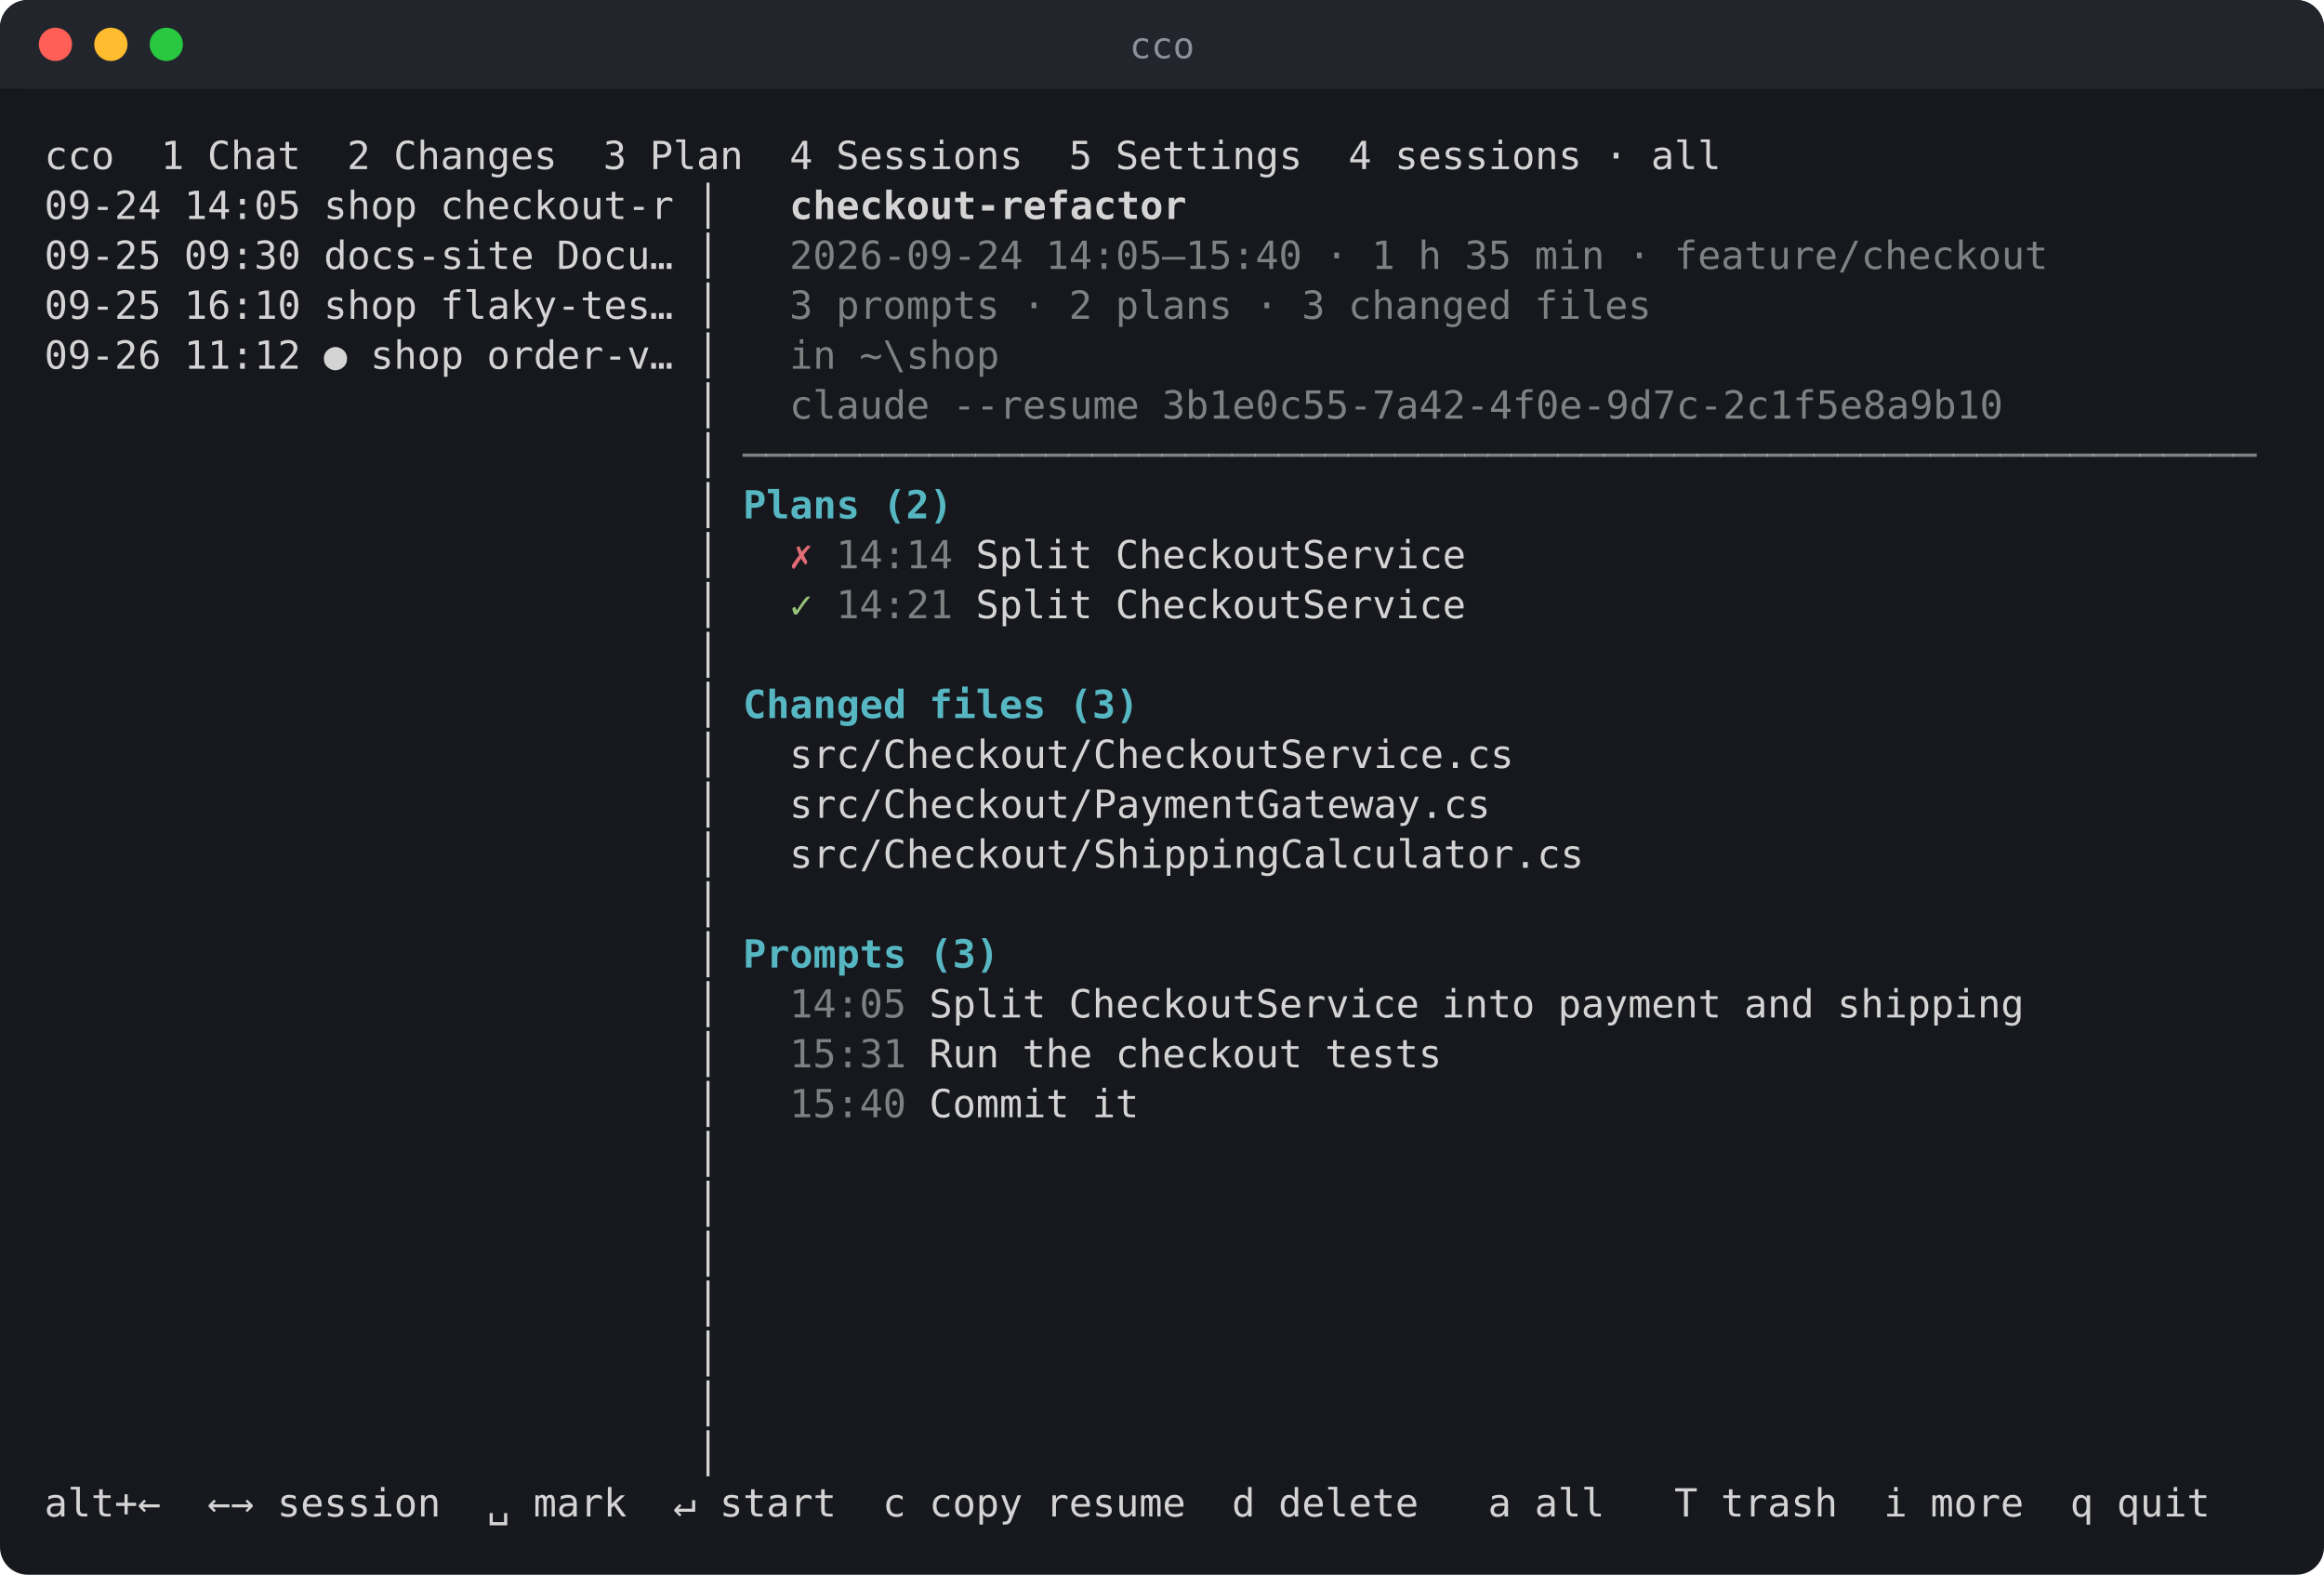
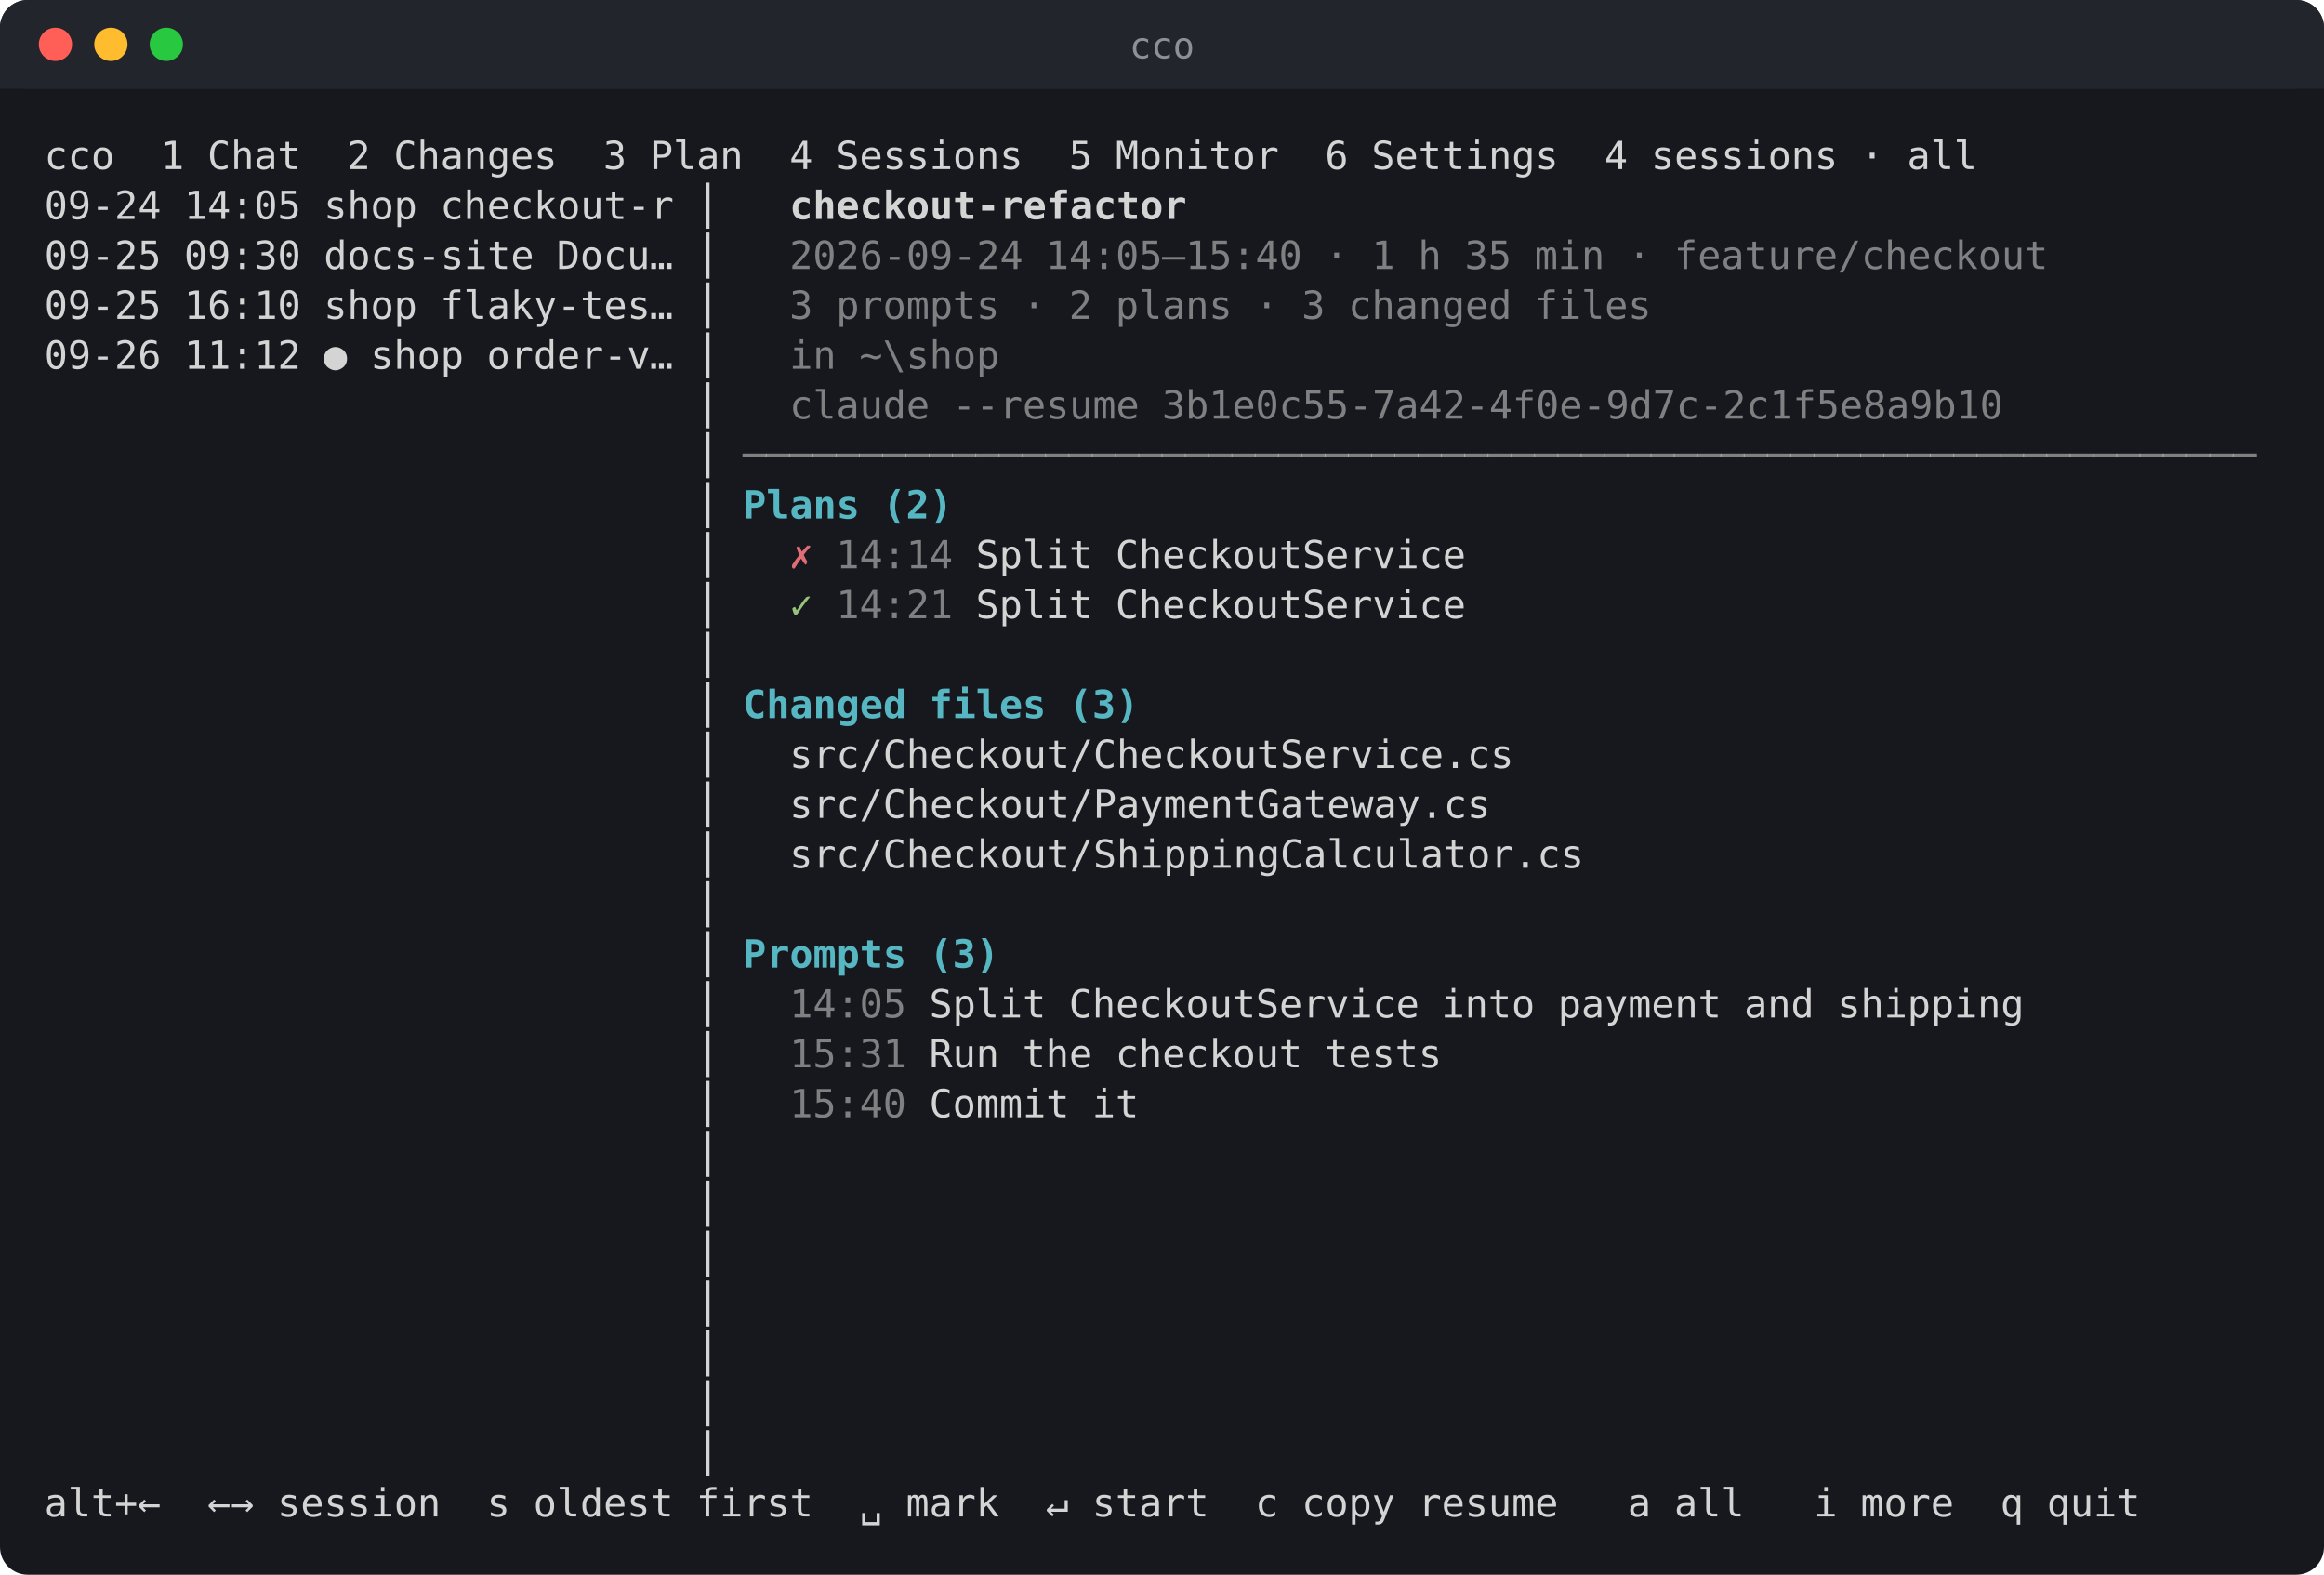
<svg xmlns="http://www.w3.org/2000/svg" width="838.4" height="568" viewBox="0 0 838.4 568" font-family="'Cascadia Mono', 'SF Mono', Menlo, Consolas, 'DejaVu Sans Mono', monospace" font-size="14">
  <rect width="838.4" height="568" rx="10" fill="#16181d" />
  <rect width="838.4" height="32" rx="10" fill="#22252c" />
  <rect y="22" width="838.4" height="10" fill="#22252c" />
  <circle cx="20" cy="16" r="6" fill="#ff5f57" />
  <circle cx="40" cy="16" r="6" fill="#febc2e" />
  <circle cx="60" cy="16" r="6" fill="#28c840" />
  <text x="419.2" y="21" fill="#8b919a" font-size="13" text-anchor="middle">cco</text>
  <g transform="translate(16 48)">
    <text x="0.0" y="13" fill="#d4d4d4" textLength="25.2" lengthAdjust="spacingAndGlyphs">cco</text>
    <text x="42.0" y="13" fill="#d4d4d4" textLength="8.4" lengthAdjust="spacingAndGlyphs">1</text>
    <text x="58.8" y="13" fill="#d4d4d4" textLength="33.6" lengthAdjust="spacingAndGlyphs">Chat</text>
    <text x="109.2" y="13" fill="#d4d4d4" textLength="8.4" lengthAdjust="spacingAndGlyphs">2</text>
    <text x="126.0" y="13" fill="#d4d4d4" textLength="58.8" lengthAdjust="spacingAndGlyphs">Changes</text>
    <text x="201.6" y="13" fill="#d4d4d4" textLength="8.4" lengthAdjust="spacingAndGlyphs">3</text>
    <text x="218.4" y="13" fill="#d4d4d4" textLength="33.6" lengthAdjust="spacingAndGlyphs">Plan</text>
    <text x="268.8" y="13" fill="#d4d4d4" textLength="8.4" lengthAdjust="spacingAndGlyphs">4</text>
    <text x="285.6" y="13" fill="#d4d4d4" textLength="67.2" lengthAdjust="spacingAndGlyphs">Sessions</text>
    <text x="369.6" y="13" fill="#d4d4d4" textLength="8.4" lengthAdjust="spacingAndGlyphs">5</text>
-     <text x="386.4" y="13" fill="#d4d4d4" textLength="67.2" lengthAdjust="spacingAndGlyphs">Settings</text>
-     <text x="470.4" y="13" fill="#d4d4d4" textLength="8.4" lengthAdjust="spacingAndGlyphs">4</text>
-     <text x="487.2" y="13" fill="#d4d4d4" textLength="67.2" lengthAdjust="spacingAndGlyphs">sessions</text>
-     <text x="562.8" y="13" fill="#d4d4d4" textLength="8.4" lengthAdjust="spacingAndGlyphs">·</text>
-     <text x="579.6" y="13" fill="#d4d4d4" textLength="25.2" lengthAdjust="spacingAndGlyphs">all</text>
+     <text x="386.4" y="13" fill="#d4d4d4" textLength="58.8" lengthAdjust="spacingAndGlyphs">Monitor</text>
+     <text x="462.0" y="13" fill="#d4d4d4" textLength="8.4" lengthAdjust="spacingAndGlyphs">6</text>
+     <text x="478.8" y="13" fill="#d4d4d4" textLength="67.2" lengthAdjust="spacingAndGlyphs">Settings</text>
+     <text x="562.8" y="13" fill="#d4d4d4" textLength="8.4" lengthAdjust="spacingAndGlyphs">4</text>
+     <text x="579.6" y="13" fill="#d4d4d4" textLength="67.2" lengthAdjust="spacingAndGlyphs">sessions</text>
+     <text x="655.2" y="13" fill="#d4d4d4" textLength="8.4" lengthAdjust="spacingAndGlyphs">·</text>
+     <text x="672.0" y="13" fill="#d4d4d4" textLength="25.2" lengthAdjust="spacingAndGlyphs">all</text>
    <text x="0.0" y="31" fill="#d4d4d4" textLength="42.0" lengthAdjust="spacingAndGlyphs">09-24</text>
    <text x="50.4" y="31" fill="#d4d4d4" textLength="42.0" lengthAdjust="spacingAndGlyphs">14:05</text>
    <text x="100.8" y="31" fill="#d4d4d4" textLength="33.6" lengthAdjust="spacingAndGlyphs">shop</text>
    <text x="142.8" y="31" fill="#d4d4d4" textLength="84.0" lengthAdjust="spacingAndGlyphs">checkout-r</text>
    <text x="235.2" y="31" fill="#d4d4d4" textLength="8.4" lengthAdjust="spacingAndGlyphs">│</text>
    <text x="268.8" y="31" fill="#d4d4d4" textLength="142.8" lengthAdjust="spacingAndGlyphs" font-weight="bold">checkout-refactor</text>
    <text x="0.0" y="49" fill="#d4d4d4" textLength="42.0" lengthAdjust="spacingAndGlyphs">09-25</text>
    <text x="50.4" y="49" fill="#d4d4d4" textLength="42.0" lengthAdjust="spacingAndGlyphs">09:30</text>
    <text x="100.8" y="49" fill="#d4d4d4" textLength="75.6" lengthAdjust="spacingAndGlyphs">docs-site</text>
    <text x="184.8" y="49" fill="#d4d4d4" textLength="33.6" lengthAdjust="spacingAndGlyphs">Docu</text>
    <text x="218.4" y="49" fill="#d4d4d4" textLength="8.4" lengthAdjust="spacingAndGlyphs">…</text>
    <text x="235.2" y="49" fill="#d4d4d4" textLength="8.4" lengthAdjust="spacingAndGlyphs">│</text>
    <text x="268.8" y="49" fill="#d4d4d4" textLength="84.0" lengthAdjust="spacingAndGlyphs" fill-opacity="0.55">2026-09-24</text>
    <text x="361.2" y="49" fill="#d4d4d4" textLength="42.0" lengthAdjust="spacingAndGlyphs" fill-opacity="0.55">14:05</text>
    <text x="403.2" y="49" fill="#d4d4d4" textLength="8.4" lengthAdjust="spacingAndGlyphs" fill-opacity="0.55">–</text>
    <text x="411.6" y="49" fill="#d4d4d4" textLength="42.0" lengthAdjust="spacingAndGlyphs" fill-opacity="0.55">15:40</text>
    <text x="462.0" y="49" fill="#d4d4d4" textLength="8.4" lengthAdjust="spacingAndGlyphs" fill-opacity="0.55">·</text>
    <text x="478.8" y="49" fill="#d4d4d4" textLength="8.4" lengthAdjust="spacingAndGlyphs" fill-opacity="0.55">1</text>
    <text x="495.6" y="49" fill="#d4d4d4" textLength="8.4" lengthAdjust="spacingAndGlyphs" fill-opacity="0.55">h</text>
    <text x="512.4" y="49" fill="#d4d4d4" textLength="16.8" lengthAdjust="spacingAndGlyphs" fill-opacity="0.55">35</text>
    <text x="537.6" y="49" fill="#d4d4d4" textLength="25.2" lengthAdjust="spacingAndGlyphs" fill-opacity="0.55">min</text>
    <text x="571.2" y="49" fill="#d4d4d4" textLength="8.4" lengthAdjust="spacingAndGlyphs" fill-opacity="0.55">·</text>
    <text x="588.0" y="49" fill="#d4d4d4" textLength="134.4" lengthAdjust="spacingAndGlyphs" fill-opacity="0.55">feature/checkout</text>
    <text x="0.0" y="67" fill="#d4d4d4" textLength="42.0" lengthAdjust="spacingAndGlyphs">09-25</text>
    <text x="50.4" y="67" fill="#d4d4d4" textLength="42.0" lengthAdjust="spacingAndGlyphs">16:10</text>
    <text x="100.8" y="67" fill="#d4d4d4" textLength="33.6" lengthAdjust="spacingAndGlyphs">shop</text>
    <text x="142.8" y="67" fill="#d4d4d4" textLength="75.6" lengthAdjust="spacingAndGlyphs">flaky-tes</text>
    <text x="218.4" y="67" fill="#d4d4d4" textLength="8.4" lengthAdjust="spacingAndGlyphs">…</text>
    <text x="235.2" y="67" fill="#d4d4d4" textLength="8.4" lengthAdjust="spacingAndGlyphs">│</text>
    <text x="268.8" y="67" fill="#d4d4d4" textLength="8.4" lengthAdjust="spacingAndGlyphs" fill-opacity="0.55">3</text>
    <text x="285.6" y="67" fill="#d4d4d4" textLength="58.8" lengthAdjust="spacingAndGlyphs" fill-opacity="0.55">prompts</text>
    <text x="352.8" y="67" fill="#d4d4d4" textLength="8.4" lengthAdjust="spacingAndGlyphs" fill-opacity="0.55">·</text>
    <text x="369.6" y="67" fill="#d4d4d4" textLength="8.4" lengthAdjust="spacingAndGlyphs" fill-opacity="0.55">2</text>
    <text x="386.4" y="67" fill="#d4d4d4" textLength="42.0" lengthAdjust="spacingAndGlyphs" fill-opacity="0.55">plans</text>
    <text x="436.8" y="67" fill="#d4d4d4" textLength="8.4" lengthAdjust="spacingAndGlyphs" fill-opacity="0.55">·</text>
    <text x="453.6" y="67" fill="#d4d4d4" textLength="8.4" lengthAdjust="spacingAndGlyphs" fill-opacity="0.55">3</text>
    <text x="470.4" y="67" fill="#d4d4d4" textLength="58.8" lengthAdjust="spacingAndGlyphs" fill-opacity="0.55">changed</text>
    <text x="537.6" y="67" fill="#d4d4d4" textLength="42.0" lengthAdjust="spacingAndGlyphs" fill-opacity="0.55">files</text>
    <text x="0.0" y="85" fill="#d4d4d4" textLength="42.0" lengthAdjust="spacingAndGlyphs">09-26</text>
    <text x="50.4" y="85" fill="#d4d4d4" textLength="42.0" lengthAdjust="spacingAndGlyphs">11:12</text>
    <text x="100.8" y="85" fill="#d4d4d4" textLength="8.4" lengthAdjust="spacingAndGlyphs">●</text>
    <text x="117.6" y="85" fill="#d4d4d4" textLength="33.6" lengthAdjust="spacingAndGlyphs">shop</text>
    <text x="159.6" y="85" fill="#d4d4d4" textLength="58.8" lengthAdjust="spacingAndGlyphs">order-v</text>
    <text x="218.4" y="85" fill="#d4d4d4" textLength="8.4" lengthAdjust="spacingAndGlyphs">…</text>
    <text x="235.2" y="85" fill="#d4d4d4" textLength="8.4" lengthAdjust="spacingAndGlyphs">│</text>
    <text x="268.8" y="85" fill="#d4d4d4" textLength="16.8" lengthAdjust="spacingAndGlyphs" fill-opacity="0.55">in</text>
    <text x="294.0" y="85" fill="#d4d4d4" textLength="50.4" lengthAdjust="spacingAndGlyphs" fill-opacity="0.55">~\shop</text>
    <text x="235.2" y="103" fill="#d4d4d4" textLength="8.4" lengthAdjust="spacingAndGlyphs">│</text>
    <text x="268.8" y="103" fill="#d4d4d4" textLength="50.4" lengthAdjust="spacingAndGlyphs" fill-opacity="0.55">claude</text>
    <text x="327.6" y="103" fill="#d4d4d4" textLength="67.2" lengthAdjust="spacingAndGlyphs" fill-opacity="0.55">--resume</text>
    <text x="403.2" y="103" fill="#d4d4d4" textLength="302.4" lengthAdjust="spacingAndGlyphs" fill-opacity="0.55">3b1e0c55-7a42-4f0e-9d7c-2c1f5e8a9b10</text>
    <text x="235.2" y="121" fill="#d4d4d4" textLength="8.4" lengthAdjust="spacingAndGlyphs">│</text>
    <text x="252.0" y="121" fill="#d4d4d4" textLength="8.4" lengthAdjust="spacingAndGlyphs" fill-opacity="0.55">─</text>
    <text x="260.4" y="121" fill="#d4d4d4" textLength="8.4" lengthAdjust="spacingAndGlyphs" fill-opacity="0.55">─</text>
    <text x="268.8" y="121" fill="#d4d4d4" textLength="8.4" lengthAdjust="spacingAndGlyphs" fill-opacity="0.55">─</text>
    <text x="277.2" y="121" fill="#d4d4d4" textLength="8.4" lengthAdjust="spacingAndGlyphs" fill-opacity="0.55">─</text>
    <text x="285.6" y="121" fill="#d4d4d4" textLength="8.4" lengthAdjust="spacingAndGlyphs" fill-opacity="0.55">─</text>
    <text x="294.0" y="121" fill="#d4d4d4" textLength="8.4" lengthAdjust="spacingAndGlyphs" fill-opacity="0.55">─</text>
    <text x="302.4" y="121" fill="#d4d4d4" textLength="8.4" lengthAdjust="spacingAndGlyphs" fill-opacity="0.55">─</text>
    <text x="310.8" y="121" fill="#d4d4d4" textLength="8.4" lengthAdjust="spacingAndGlyphs" fill-opacity="0.55">─</text>
    <text x="319.2" y="121" fill="#d4d4d4" textLength="8.4" lengthAdjust="spacingAndGlyphs" fill-opacity="0.55">─</text>
    <text x="327.6" y="121" fill="#d4d4d4" textLength="8.4" lengthAdjust="spacingAndGlyphs" fill-opacity="0.55">─</text>
    <text x="336.0" y="121" fill="#d4d4d4" textLength="8.4" lengthAdjust="spacingAndGlyphs" fill-opacity="0.55">─</text>
    <text x="344.4" y="121" fill="#d4d4d4" textLength="8.4" lengthAdjust="spacingAndGlyphs" fill-opacity="0.55">─</text>
    <text x="352.8" y="121" fill="#d4d4d4" textLength="8.4" lengthAdjust="spacingAndGlyphs" fill-opacity="0.55">─</text>
    <text x="361.2" y="121" fill="#d4d4d4" textLength="8.4" lengthAdjust="spacingAndGlyphs" fill-opacity="0.55">─</text>
    <text x="369.6" y="121" fill="#d4d4d4" textLength="8.4" lengthAdjust="spacingAndGlyphs" fill-opacity="0.55">─</text>
    <text x="378.0" y="121" fill="#d4d4d4" textLength="8.4" lengthAdjust="spacingAndGlyphs" fill-opacity="0.55">─</text>
    <text x="386.4" y="121" fill="#d4d4d4" textLength="8.4" lengthAdjust="spacingAndGlyphs" fill-opacity="0.55">─</text>
    <text x="394.8" y="121" fill="#d4d4d4" textLength="8.4" lengthAdjust="spacingAndGlyphs" fill-opacity="0.55">─</text>
    <text x="403.2" y="121" fill="#d4d4d4" textLength="8.4" lengthAdjust="spacingAndGlyphs" fill-opacity="0.55">─</text>
    <text x="411.6" y="121" fill="#d4d4d4" textLength="8.4" lengthAdjust="spacingAndGlyphs" fill-opacity="0.55">─</text>
    <text x="420.0" y="121" fill="#d4d4d4" textLength="8.4" lengthAdjust="spacingAndGlyphs" fill-opacity="0.55">─</text>
    <text x="428.4" y="121" fill="#d4d4d4" textLength="8.4" lengthAdjust="spacingAndGlyphs" fill-opacity="0.55">─</text>
    <text x="436.8" y="121" fill="#d4d4d4" textLength="8.4" lengthAdjust="spacingAndGlyphs" fill-opacity="0.55">─</text>
    <text x="445.2" y="121" fill="#d4d4d4" textLength="8.4" lengthAdjust="spacingAndGlyphs" fill-opacity="0.55">─</text>
    <text x="453.6" y="121" fill="#d4d4d4" textLength="8.4" lengthAdjust="spacingAndGlyphs" fill-opacity="0.55">─</text>
    <text x="462.0" y="121" fill="#d4d4d4" textLength="8.4" lengthAdjust="spacingAndGlyphs" fill-opacity="0.55">─</text>
    <text x="470.4" y="121" fill="#d4d4d4" textLength="8.4" lengthAdjust="spacingAndGlyphs" fill-opacity="0.55">─</text>
    <text x="478.8" y="121" fill="#d4d4d4" textLength="8.4" lengthAdjust="spacingAndGlyphs" fill-opacity="0.55">─</text>
    <text x="487.2" y="121" fill="#d4d4d4" textLength="8.4" lengthAdjust="spacingAndGlyphs" fill-opacity="0.55">─</text>
    <text x="495.6" y="121" fill="#d4d4d4" textLength="8.4" lengthAdjust="spacingAndGlyphs" fill-opacity="0.55">─</text>
    <text x="504.0" y="121" fill="#d4d4d4" textLength="8.4" lengthAdjust="spacingAndGlyphs" fill-opacity="0.55">─</text>
    <text x="512.4" y="121" fill="#d4d4d4" textLength="8.4" lengthAdjust="spacingAndGlyphs" fill-opacity="0.55">─</text>
    <text x="520.8" y="121" fill="#d4d4d4" textLength="8.4" lengthAdjust="spacingAndGlyphs" fill-opacity="0.55">─</text>
    <text x="529.2" y="121" fill="#d4d4d4" textLength="8.4" lengthAdjust="spacingAndGlyphs" fill-opacity="0.55">─</text>
    <text x="537.6" y="121" fill="#d4d4d4" textLength="8.4" lengthAdjust="spacingAndGlyphs" fill-opacity="0.55">─</text>
    <text x="546.0" y="121" fill="#d4d4d4" textLength="8.4" lengthAdjust="spacingAndGlyphs" fill-opacity="0.55">─</text>
    <text x="554.4" y="121" fill="#d4d4d4" textLength="8.4" lengthAdjust="spacingAndGlyphs" fill-opacity="0.55">─</text>
    <text x="562.8" y="121" fill="#d4d4d4" textLength="8.4" lengthAdjust="spacingAndGlyphs" fill-opacity="0.55">─</text>
    <text x="571.2" y="121" fill="#d4d4d4" textLength="8.4" lengthAdjust="spacingAndGlyphs" fill-opacity="0.55">─</text>
    <text x="579.6" y="121" fill="#d4d4d4" textLength="8.4" lengthAdjust="spacingAndGlyphs" fill-opacity="0.55">─</text>
    <text x="588.0" y="121" fill="#d4d4d4" textLength="8.4" lengthAdjust="spacingAndGlyphs" fill-opacity="0.55">─</text>
    <text x="596.4" y="121" fill="#d4d4d4" textLength="8.4" lengthAdjust="spacingAndGlyphs" fill-opacity="0.55">─</text>
    <text x="604.8" y="121" fill="#d4d4d4" textLength="8.4" lengthAdjust="spacingAndGlyphs" fill-opacity="0.55">─</text>
    <text x="613.2" y="121" fill="#d4d4d4" textLength="8.4" lengthAdjust="spacingAndGlyphs" fill-opacity="0.55">─</text>
    <text x="621.6" y="121" fill="#d4d4d4" textLength="8.4" lengthAdjust="spacingAndGlyphs" fill-opacity="0.55">─</text>
    <text x="630.0" y="121" fill="#d4d4d4" textLength="8.4" lengthAdjust="spacingAndGlyphs" fill-opacity="0.55">─</text>
    <text x="638.4" y="121" fill="#d4d4d4" textLength="8.4" lengthAdjust="spacingAndGlyphs" fill-opacity="0.55">─</text>
    <text x="646.8" y="121" fill="#d4d4d4" textLength="8.4" lengthAdjust="spacingAndGlyphs" fill-opacity="0.55">─</text>
    <text x="655.2" y="121" fill="#d4d4d4" textLength="8.4" lengthAdjust="spacingAndGlyphs" fill-opacity="0.55">─</text>
    <text x="663.6" y="121" fill="#d4d4d4" textLength="8.4" lengthAdjust="spacingAndGlyphs" fill-opacity="0.55">─</text>
    <text x="672.0" y="121" fill="#d4d4d4" textLength="8.4" lengthAdjust="spacingAndGlyphs" fill-opacity="0.55">─</text>
    <text x="680.4" y="121" fill="#d4d4d4" textLength="8.4" lengthAdjust="spacingAndGlyphs" fill-opacity="0.55">─</text>
    <text x="688.8" y="121" fill="#d4d4d4" textLength="8.4" lengthAdjust="spacingAndGlyphs" fill-opacity="0.55">─</text>
    <text x="697.2" y="121" fill="#d4d4d4" textLength="8.4" lengthAdjust="spacingAndGlyphs" fill-opacity="0.55">─</text>
    <text x="705.6" y="121" fill="#d4d4d4" textLength="8.4" lengthAdjust="spacingAndGlyphs" fill-opacity="0.55">─</text>
    <text x="714.0" y="121" fill="#d4d4d4" textLength="8.4" lengthAdjust="spacingAndGlyphs" fill-opacity="0.55">─</text>
    <text x="722.4" y="121" fill="#d4d4d4" textLength="8.4" lengthAdjust="spacingAndGlyphs" fill-opacity="0.55">─</text>
    <text x="730.8" y="121" fill="#d4d4d4" textLength="8.4" lengthAdjust="spacingAndGlyphs" fill-opacity="0.55">─</text>
    <text x="739.2" y="121" fill="#d4d4d4" textLength="8.4" lengthAdjust="spacingAndGlyphs" fill-opacity="0.55">─</text>
    <text x="747.6" y="121" fill="#d4d4d4" textLength="8.4" lengthAdjust="spacingAndGlyphs" fill-opacity="0.55">─</text>
    <text x="756.0" y="121" fill="#d4d4d4" textLength="8.4" lengthAdjust="spacingAndGlyphs" fill-opacity="0.55">─</text>
    <text x="764.4" y="121" fill="#d4d4d4" textLength="8.4" lengthAdjust="spacingAndGlyphs" fill-opacity="0.55">─</text>
    <text x="772.8" y="121" fill="#d4d4d4" textLength="8.4" lengthAdjust="spacingAndGlyphs" fill-opacity="0.55">─</text>
    <text x="781.2" y="121" fill="#d4d4d4" textLength="8.4" lengthAdjust="spacingAndGlyphs" fill-opacity="0.55">─</text>
    <text x="789.6" y="121" fill="#d4d4d4" textLength="8.4" lengthAdjust="spacingAndGlyphs" fill-opacity="0.55">─</text>
    <text x="235.2" y="139" fill="#d4d4d4" textLength="8.4" lengthAdjust="spacingAndGlyphs">│</text>
    <text x="252.0" y="139" fill="#56b6c2" textLength="42.0" lengthAdjust="spacingAndGlyphs" font-weight="bold">Plans</text>
    <text x="302.4" y="139" fill="#56b6c2" textLength="25.2" lengthAdjust="spacingAndGlyphs" font-weight="bold">(2)</text>
    <text x="235.2" y="157" fill="#d4d4d4" textLength="8.4" lengthAdjust="spacingAndGlyphs">│</text>
    <text x="268.8" y="157" fill="#e06c75" textLength="8.4" lengthAdjust="spacingAndGlyphs">✗</text>
    <text x="285.6" y="157" fill="#d4d4d4" textLength="42.0" lengthAdjust="spacingAndGlyphs" fill-opacity="0.55">14:14</text>
    <text x="336.0" y="157" fill="#d4d4d4" textLength="42.0" lengthAdjust="spacingAndGlyphs">Split</text>
    <text x="386.4" y="157" fill="#d4d4d4" textLength="126.0" lengthAdjust="spacingAndGlyphs">CheckoutService</text>
    <text x="235.2" y="175" fill="#d4d4d4" textLength="8.4" lengthAdjust="spacingAndGlyphs">│</text>
    <text x="268.8" y="175" fill="#98c379" textLength="8.4" lengthAdjust="spacingAndGlyphs">✓</text>
    <text x="285.6" y="175" fill="#d4d4d4" textLength="42.0" lengthAdjust="spacingAndGlyphs" fill-opacity="0.55">14:21</text>
    <text x="336.0" y="175" fill="#d4d4d4" textLength="42.0" lengthAdjust="spacingAndGlyphs">Split</text>
    <text x="386.4" y="175" fill="#d4d4d4" textLength="126.0" lengthAdjust="spacingAndGlyphs">CheckoutService</text>
    <text x="235.2" y="193" fill="#d4d4d4" textLength="8.4" lengthAdjust="spacingAndGlyphs">│</text>
    <text x="235.2" y="211" fill="#d4d4d4" textLength="8.4" lengthAdjust="spacingAndGlyphs">│</text>
    <text x="252.0" y="211" fill="#56b6c2" textLength="58.8" lengthAdjust="spacingAndGlyphs" font-weight="bold">Changed</text>
    <text x="319.2" y="211" fill="#56b6c2" textLength="42.0" lengthAdjust="spacingAndGlyphs" font-weight="bold">files</text>
    <text x="369.6" y="211" fill="#56b6c2" textLength="25.2" lengthAdjust="spacingAndGlyphs" font-weight="bold">(3)</text>
    <text x="235.2" y="229" fill="#d4d4d4" textLength="8.4" lengthAdjust="spacingAndGlyphs">│</text>
    <text x="268.8" y="229" fill="#d4d4d4" textLength="260.4" lengthAdjust="spacingAndGlyphs">src/Checkout/CheckoutService.cs</text>
    <text x="235.2" y="247" fill="#d4d4d4" textLength="8.4" lengthAdjust="spacingAndGlyphs">│</text>
    <text x="268.8" y="247" fill="#d4d4d4" textLength="252.0" lengthAdjust="spacingAndGlyphs">src/Checkout/PaymentGateway.cs</text>
    <text x="235.2" y="265" fill="#d4d4d4" textLength="8.4" lengthAdjust="spacingAndGlyphs">│</text>
    <text x="268.8" y="265" fill="#d4d4d4" textLength="285.6" lengthAdjust="spacingAndGlyphs">src/Checkout/ShippingCalculator.cs</text>
    <text x="235.2" y="283" fill="#d4d4d4" textLength="8.4" lengthAdjust="spacingAndGlyphs">│</text>
    <text x="235.2" y="301" fill="#d4d4d4" textLength="8.4" lengthAdjust="spacingAndGlyphs">│</text>
    <text x="252.0" y="301" fill="#56b6c2" textLength="58.8" lengthAdjust="spacingAndGlyphs" font-weight="bold">Prompts</text>
    <text x="319.2" y="301" fill="#56b6c2" textLength="25.2" lengthAdjust="spacingAndGlyphs" font-weight="bold">(3)</text>
    <text x="235.2" y="319" fill="#d4d4d4" textLength="8.4" lengthAdjust="spacingAndGlyphs">│</text>
    <text x="268.8" y="319" fill="#d4d4d4" textLength="42.0" lengthAdjust="spacingAndGlyphs" fill-opacity="0.55">14:05</text>
    <text x="319.2" y="319" fill="#d4d4d4" textLength="42.0" lengthAdjust="spacingAndGlyphs">Split</text>
    <text x="369.6" y="319" fill="#d4d4d4" textLength="126.0" lengthAdjust="spacingAndGlyphs">CheckoutService</text>
    <text x="504.0" y="319" fill="#d4d4d4" textLength="33.6" lengthAdjust="spacingAndGlyphs">into</text>
    <text x="546.0" y="319" fill="#d4d4d4" textLength="58.8" lengthAdjust="spacingAndGlyphs">payment</text>
    <text x="613.2" y="319" fill="#d4d4d4" textLength="25.2" lengthAdjust="spacingAndGlyphs">and</text>
    <text x="646.8" y="319" fill="#d4d4d4" textLength="67.2" lengthAdjust="spacingAndGlyphs">shipping</text>
    <text x="235.2" y="337" fill="#d4d4d4" textLength="8.4" lengthAdjust="spacingAndGlyphs">│</text>
    <text x="268.8" y="337" fill="#d4d4d4" textLength="42.0" lengthAdjust="spacingAndGlyphs" fill-opacity="0.55">15:31</text>
    <text x="319.2" y="337" fill="#d4d4d4" textLength="25.2" lengthAdjust="spacingAndGlyphs">Run</text>
    <text x="352.8" y="337" fill="#d4d4d4" textLength="25.2" lengthAdjust="spacingAndGlyphs">the</text>
    <text x="386.4" y="337" fill="#d4d4d4" textLength="67.2" lengthAdjust="spacingAndGlyphs">checkout</text>
    <text x="462.0" y="337" fill="#d4d4d4" textLength="42.0" lengthAdjust="spacingAndGlyphs">tests</text>
    <text x="235.2" y="355" fill="#d4d4d4" textLength="8.4" lengthAdjust="spacingAndGlyphs">│</text>
    <text x="268.8" y="355" fill="#d4d4d4" textLength="42.0" lengthAdjust="spacingAndGlyphs" fill-opacity="0.55">15:40</text>
    <text x="319.2" y="355" fill="#d4d4d4" textLength="50.4" lengthAdjust="spacingAndGlyphs">Commit</text>
    <text x="378.0" y="355" fill="#d4d4d4" textLength="16.8" lengthAdjust="spacingAndGlyphs">it</text>
    <text x="235.2" y="373" fill="#d4d4d4" textLength="8.4" lengthAdjust="spacingAndGlyphs">│</text>
    <text x="235.2" y="391" fill="#d4d4d4" textLength="8.4" lengthAdjust="spacingAndGlyphs">│</text>
    <text x="235.2" y="409" fill="#d4d4d4" textLength="8.4" lengthAdjust="spacingAndGlyphs">│</text>
    <text x="235.2" y="427" fill="#d4d4d4" textLength="8.4" lengthAdjust="spacingAndGlyphs">│</text>
    <text x="235.2" y="445" fill="#d4d4d4" textLength="8.4" lengthAdjust="spacingAndGlyphs">│</text>
    <text x="235.2" y="463" fill="#d4d4d4" textLength="8.4" lengthAdjust="spacingAndGlyphs">│</text>
    <text x="235.2" y="481" fill="#d4d4d4" textLength="8.4" lengthAdjust="spacingAndGlyphs">│</text>
    <text x="0.0" y="499" fill="#d4d4d4" textLength="33.6" lengthAdjust="spacingAndGlyphs">alt+</text>
    <text x="33.6" y="499" fill="#d4d4d4" textLength="8.4" lengthAdjust="spacingAndGlyphs">←</text>
    <text x="58.8" y="499" fill="#d4d4d4" textLength="8.4" lengthAdjust="spacingAndGlyphs">←</text>
    <text x="67.2" y="499" fill="#d4d4d4" textLength="8.4" lengthAdjust="spacingAndGlyphs">→</text>
    <text x="84.0" y="499" fill="#d4d4d4" textLength="58.8" lengthAdjust="spacingAndGlyphs">session</text>
-     <text x="159.6" y="499" fill="#d4d4d4" textLength="8.4" lengthAdjust="spacingAndGlyphs">␣</text>
-     <text x="176.4" y="499" fill="#d4d4d4" textLength="33.6" lengthAdjust="spacingAndGlyphs">mark</text>
-     <text x="226.8" y="499" fill="#d4d4d4" textLength="8.4" lengthAdjust="spacingAndGlyphs">↵</text>
-     <text x="243.6" y="499" fill="#d4d4d4" textLength="42.0" lengthAdjust="spacingAndGlyphs">start</text>
-     <text x="302.4" y="499" fill="#d4d4d4" textLength="8.4" lengthAdjust="spacingAndGlyphs">c</text>
-     <text x="319.2" y="499" fill="#d4d4d4" textLength="33.6" lengthAdjust="spacingAndGlyphs">copy</text>
-     <text x="361.2" y="499" fill="#d4d4d4" textLength="50.4" lengthAdjust="spacingAndGlyphs">resume</text>
-     <text x="428.4" y="499" fill="#d4d4d4" textLength="8.4" lengthAdjust="spacingAndGlyphs">d</text>
-     <text x="445.2" y="499" fill="#d4d4d4" textLength="50.4" lengthAdjust="spacingAndGlyphs">delete</text>
-     <text x="520.8" y="499" fill="#d4d4d4" textLength="8.4" lengthAdjust="spacingAndGlyphs">a</text>
-     <text x="537.6" y="499" fill="#d4d4d4" textLength="25.2" lengthAdjust="spacingAndGlyphs">all</text>
-     <text x="588.0" y="499" fill="#d4d4d4" textLength="8.4" lengthAdjust="spacingAndGlyphs">T</text>
-     <text x="604.8" y="499" fill="#d4d4d4" textLength="42.0" lengthAdjust="spacingAndGlyphs">trash</text>
-     <text x="663.6" y="499" fill="#d4d4d4" textLength="8.4" lengthAdjust="spacingAndGlyphs">i</text>
-     <text x="680.4" y="499" fill="#d4d4d4" textLength="33.6" lengthAdjust="spacingAndGlyphs">more</text>
-     <text x="730.8" y="499" fill="#d4d4d4" textLength="8.4" lengthAdjust="spacingAndGlyphs">q</text>
-     <text x="747.6" y="499" fill="#d4d4d4" textLength="33.6" lengthAdjust="spacingAndGlyphs">quit</text>
+     <text x="159.6" y="499" fill="#d4d4d4" textLength="8.4" lengthAdjust="spacingAndGlyphs">s</text>
+     <text x="176.4" y="499" fill="#d4d4d4" textLength="50.4" lengthAdjust="spacingAndGlyphs">oldest</text>
+     <text x="235.2" y="499" fill="#d4d4d4" textLength="42.0" lengthAdjust="spacingAndGlyphs">first</text>
+     <text x="294.0" y="499" fill="#d4d4d4" textLength="8.4" lengthAdjust="spacingAndGlyphs">␣</text>
+     <text x="310.8" y="499" fill="#d4d4d4" textLength="33.6" lengthAdjust="spacingAndGlyphs">mark</text>
+     <text x="361.2" y="499" fill="#d4d4d4" textLength="8.4" lengthAdjust="spacingAndGlyphs">↵</text>
+     <text x="378.0" y="499" fill="#d4d4d4" textLength="42.0" lengthAdjust="spacingAndGlyphs">start</text>
+     <text x="436.8" y="499" fill="#d4d4d4" textLength="8.4" lengthAdjust="spacingAndGlyphs">c</text>
+     <text x="453.6" y="499" fill="#d4d4d4" textLength="33.6" lengthAdjust="spacingAndGlyphs">copy</text>
+     <text x="495.6" y="499" fill="#d4d4d4" textLength="50.4" lengthAdjust="spacingAndGlyphs">resume</text>
+     <text x="571.2" y="499" fill="#d4d4d4" textLength="8.4" lengthAdjust="spacingAndGlyphs">a</text>
+     <text x="588.0" y="499" fill="#d4d4d4" textLength="25.2" lengthAdjust="spacingAndGlyphs">all</text>
+     <text x="638.4" y="499" fill="#d4d4d4" textLength="8.4" lengthAdjust="spacingAndGlyphs">i</text>
+     <text x="655.2" y="499" fill="#d4d4d4" textLength="33.6" lengthAdjust="spacingAndGlyphs">more</text>
+     <text x="705.6" y="499" fill="#d4d4d4" textLength="8.4" lengthAdjust="spacingAndGlyphs">q</text>
+     <text x="722.4" y="499" fill="#d4d4d4" textLength="33.6" lengthAdjust="spacingAndGlyphs">quit</text>
  </g>
</svg>
